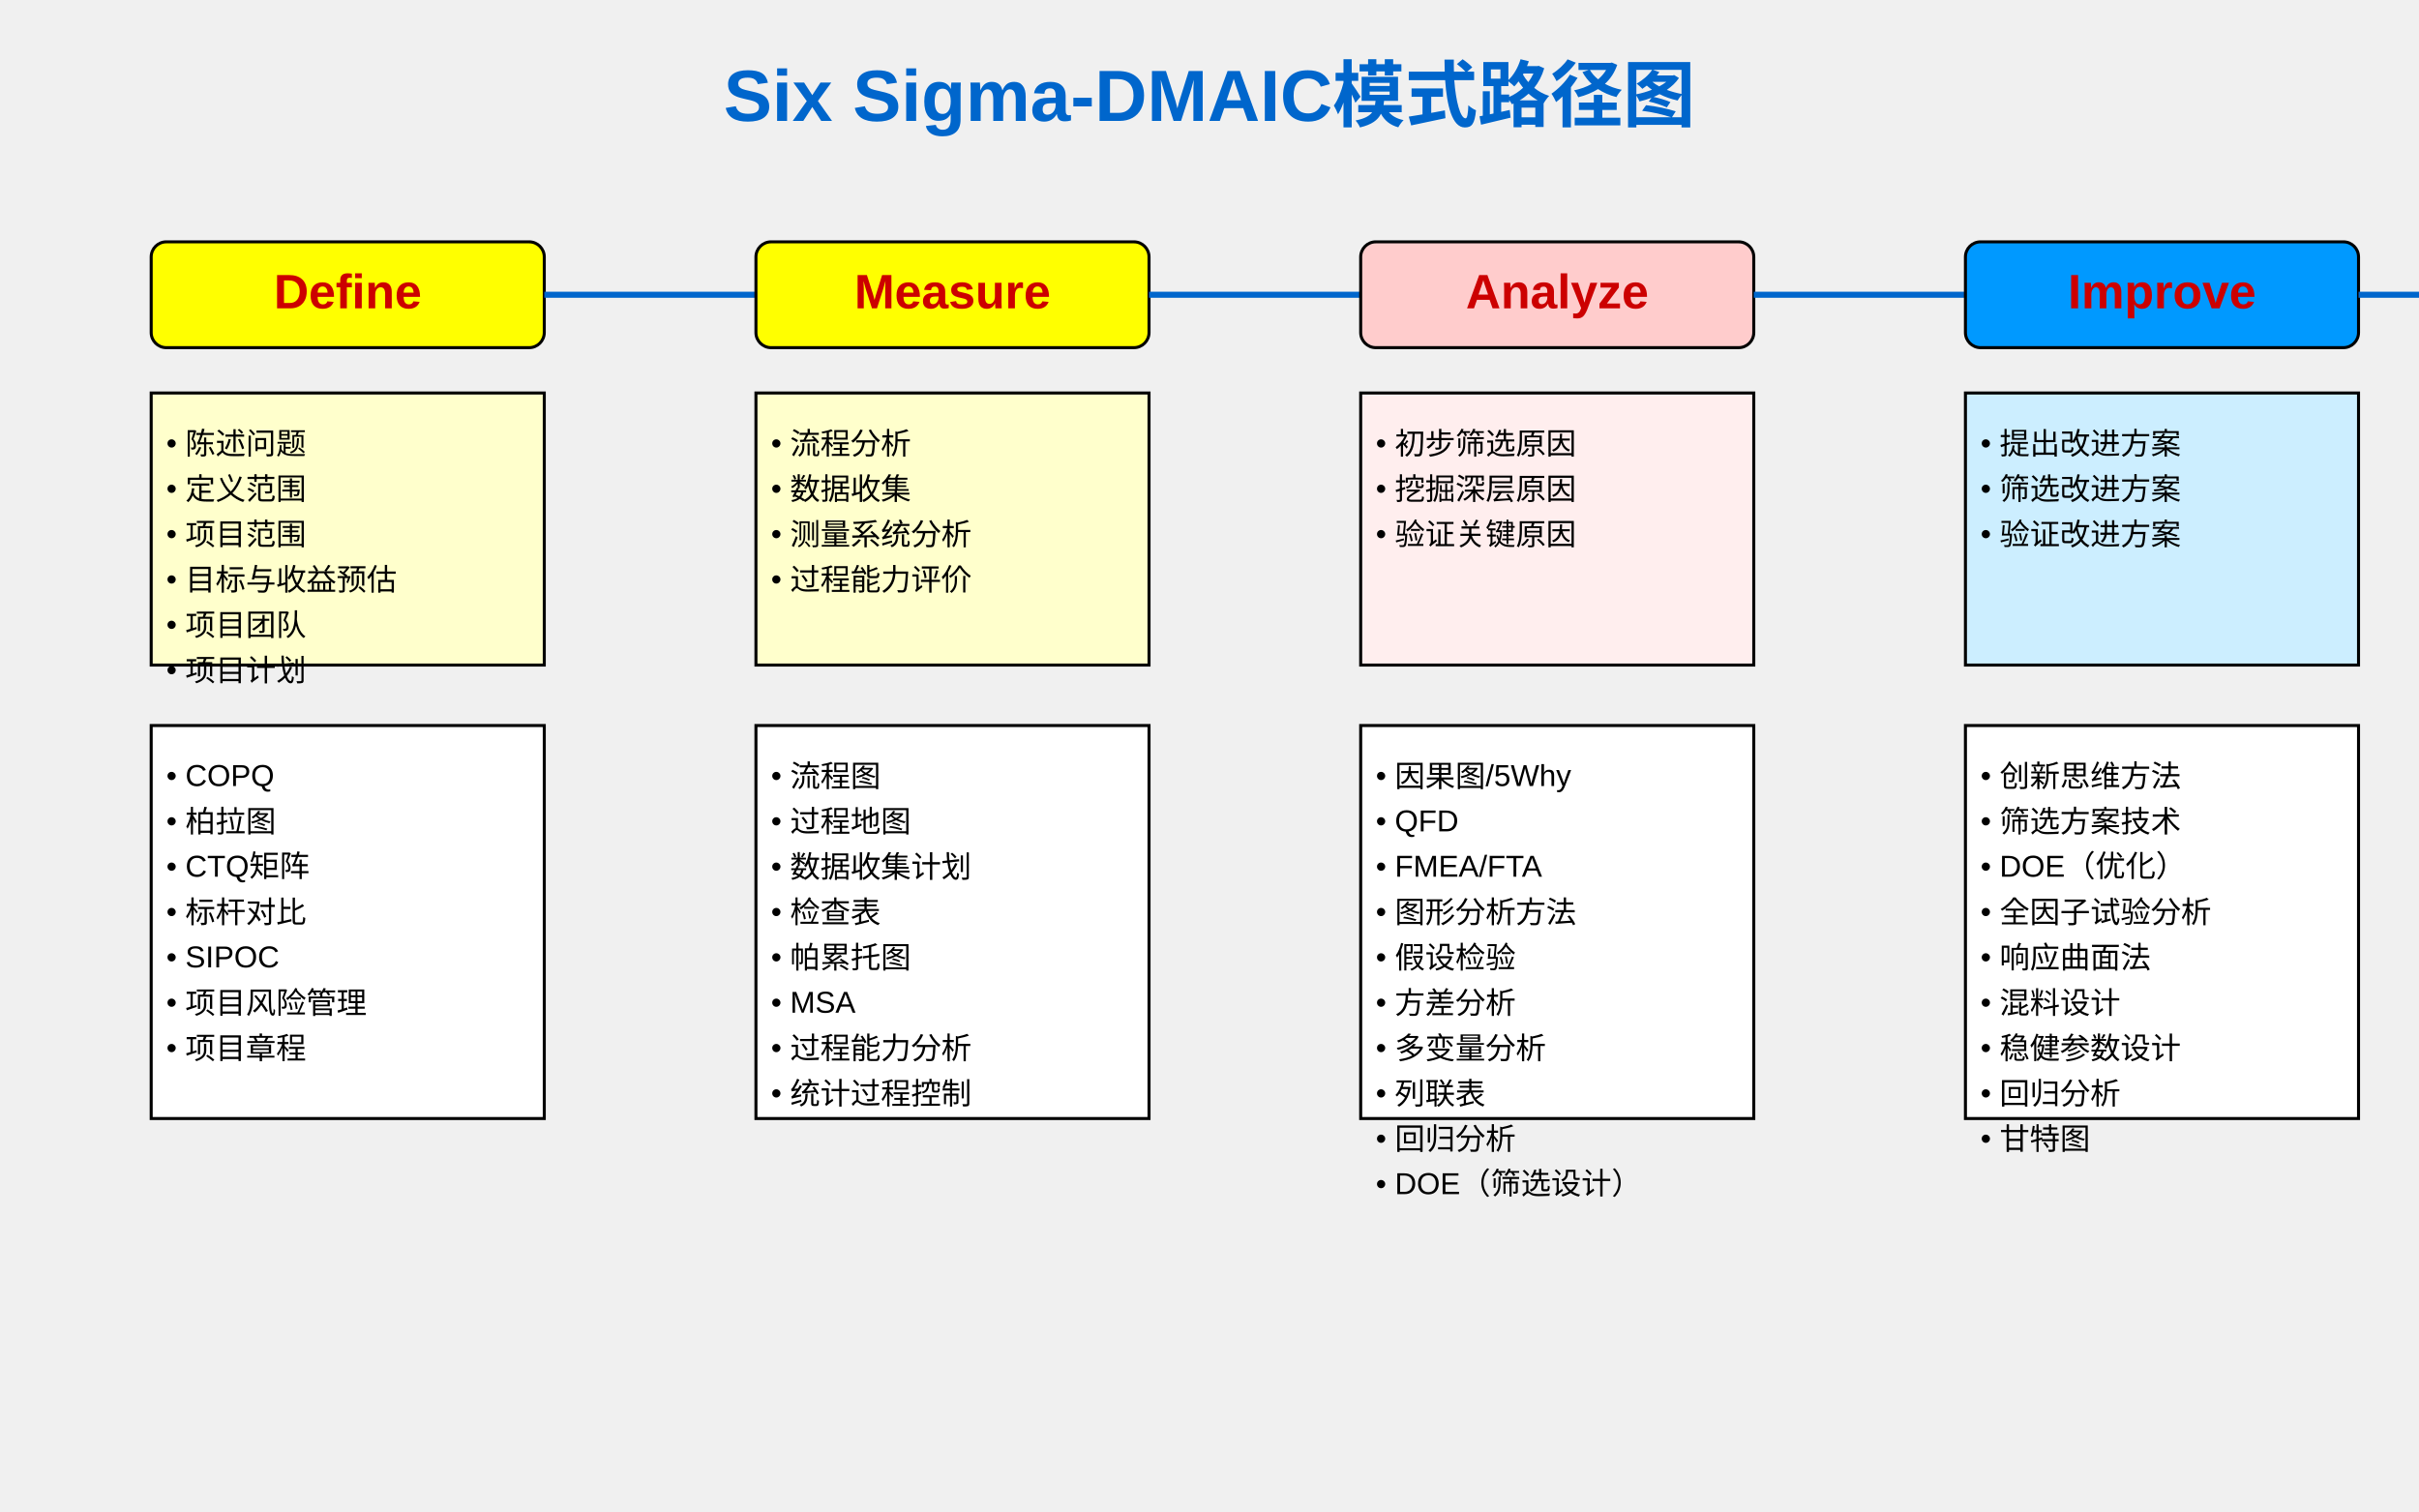
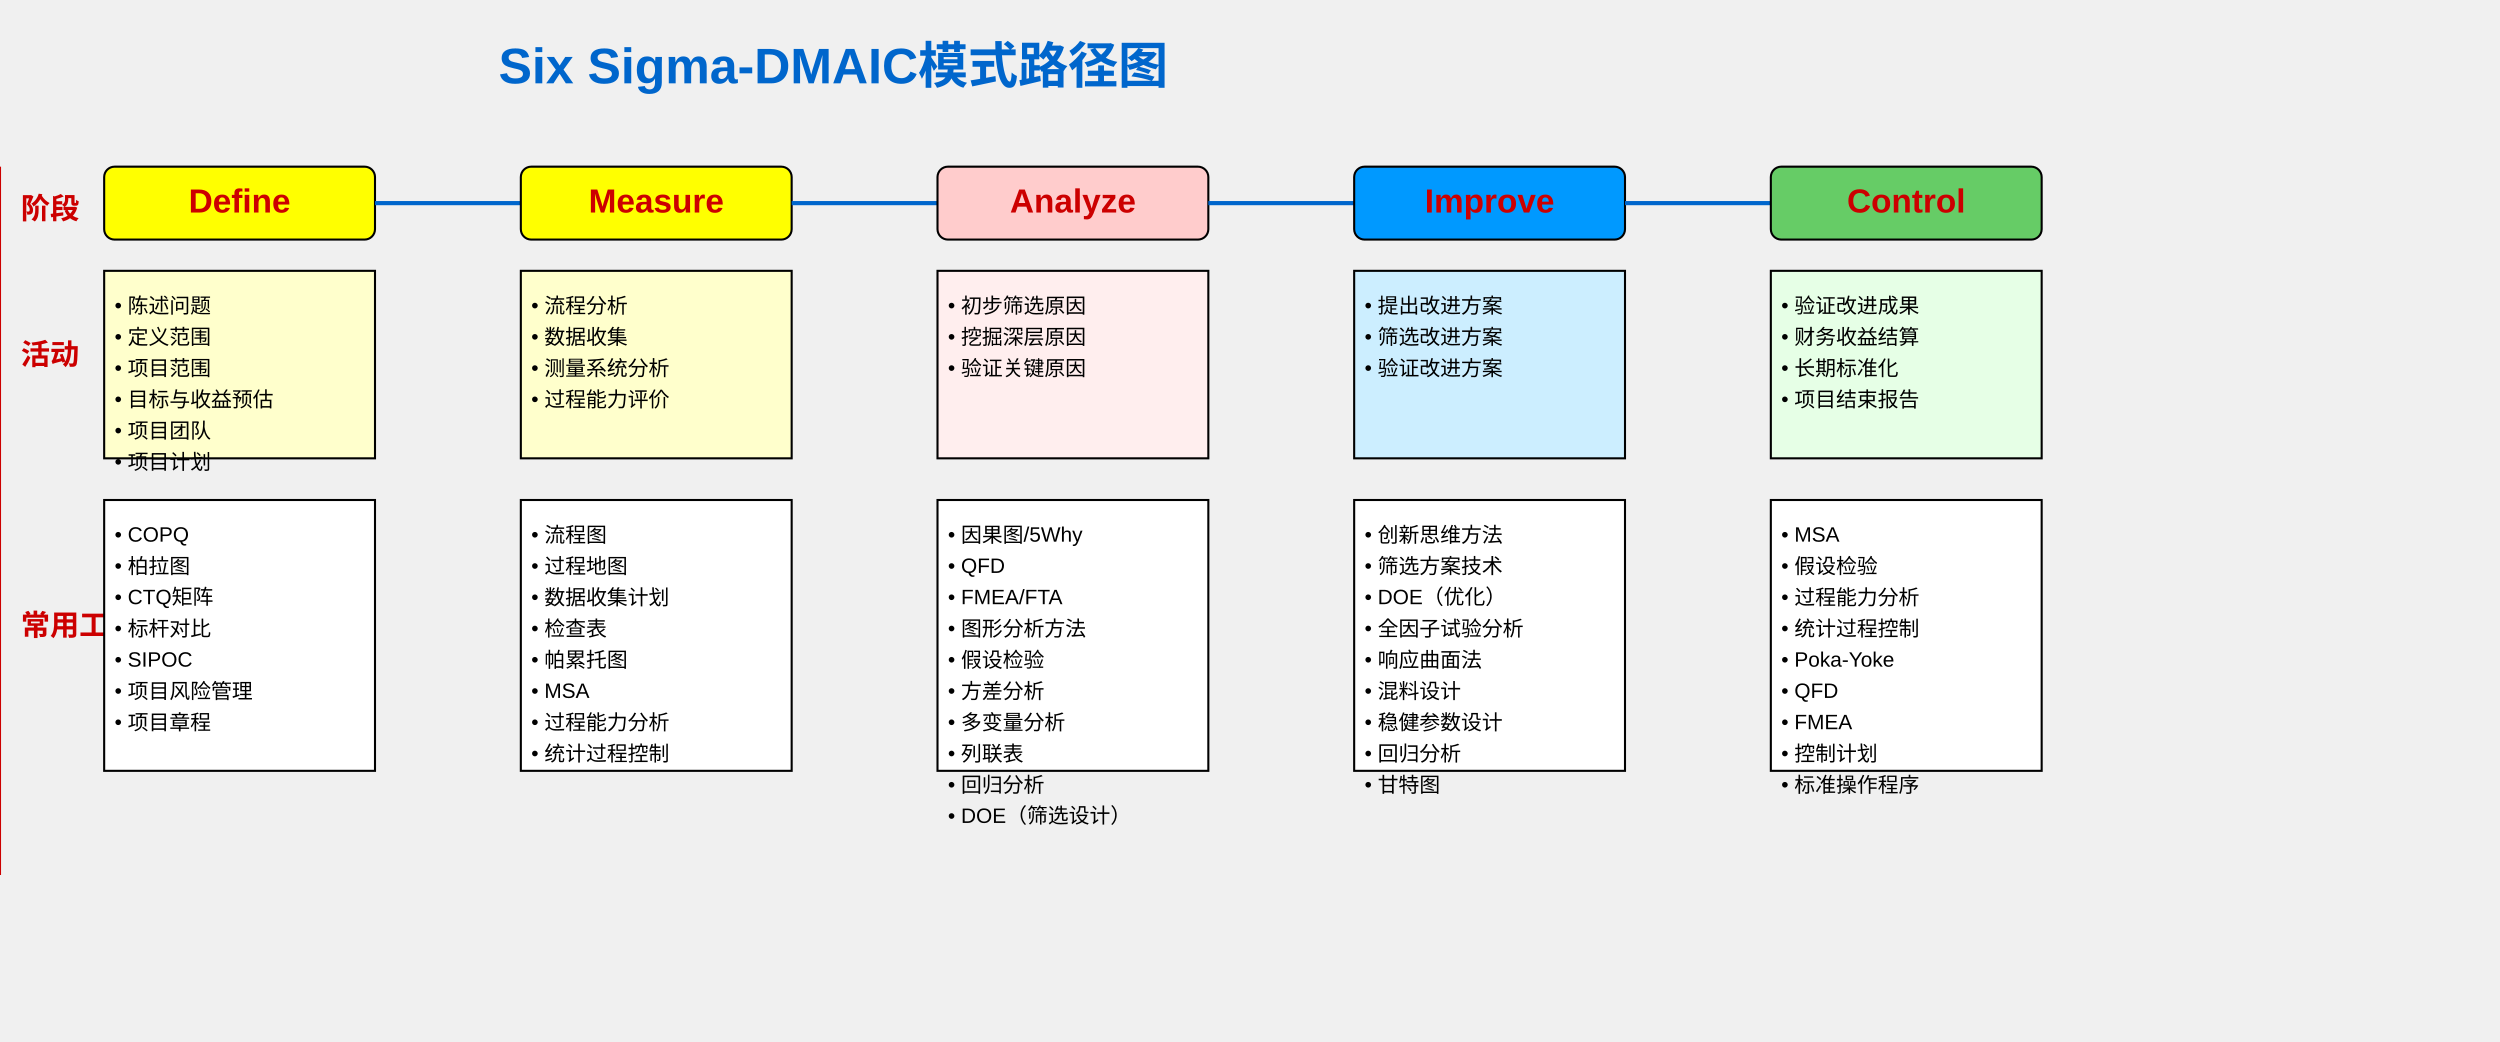
- <svg xmlns="http://www.w3.org/2000/svg" width="800" height="500">
+ <svg xmlns="http://www.w3.org/2000/svg" width="1200" height="500">
  <text x="400" y="40" font-family="Arial, sans-serif" font-size="24" font-weight="bold" text-anchor="middle" fill="#0066cc">Six Sigma-DMAIC模式路径图</text>
  <defs>
    <marker id="arrowhead" markerWidth="10" markerHeight="7" refX="0" refY="3.5" orient="auto">
      <polygon points="0 0, 10 3.5, 0 7" fill="#0066cc" />
    </marker>
  </defs>
  <rect x="50" y="80" width="130" height="35" fill="#ffff00" stroke="#000000" stroke-width="1" rx="5" ry="5" />
  <text x="115" y="102" font-family="Arial, sans-serif" font-size="16" font-weight="bold" text-anchor="middle" fill="#cc0000">Define</text>
  <line x1="180" y1="97.5" x2="250" y2="97.5" stroke="#0066cc" stroke-width="2" marker-end="url(#arrowhead)" />
  <rect x="250" y="80" width="130" height="35" fill="#ffff00" stroke="#000000" stroke-width="1" rx="5" ry="5" />
  <text x="315" y="102" font-family="Arial, sans-serif" font-size="16" font-weight="bold" text-anchor="middle" fill="#cc0000">Measure</text>
  <line x1="380" y1="97.5" x2="450" y2="97.5" stroke="#0066cc" stroke-width="2" marker-end="url(#arrowhead)" />
  <rect x="450" y="80" width="130" height="35" fill="#ffcccc" stroke="#000000" stroke-width="1" rx="5" ry="5" />
  <text x="515" y="102" font-family="Arial, sans-serif" font-size="16" font-weight="bold" text-anchor="middle" fill="#cc0000">Analyze</text>
  <line x1="580" y1="97.5" x2="650" y2="97.5" stroke="#0066cc" stroke-width="2" marker-end="url(#arrowhead)" />
  <rect x="650" y="80" width="130" height="35" fill="#0099ff" stroke="#000000" stroke-width="1" rx="5" ry="5" />
  <text x="715" y="102" font-family="Arial, sans-serif" font-size="16" font-weight="bold" text-anchor="middle" fill="#cc0000">Improve</text>
-   <line x1="780" y1="97.5" x2="820" y2="97.5" stroke="#0066cc" stroke-width="2" marker-end="url(#arrowhead)" />
-   <rect x="820" y="80" width="130" height="35" fill="#66cc66" stroke="#000000" stroke-width="1" rx="5" ry="5" />
-   <text x="885" y="102" font-family="Arial, sans-serif" font-size="16" font-weight="bold" text-anchor="middle" fill="#cc0000">Control</text>
-   <text x="970" y="97" font-family="Arial, sans-serif" font-size="12" font-weight="bold" text-anchor="start" fill="#cc0000">阶段</text>
-   <text x="970" y="175" font-family="Arial, sans-serif" font-size="12" font-weight="bold" text-anchor="start" fill="#cc0000">活动</text>
-   <text x="970" y="305" font-family="Arial, sans-serif" font-size="12" font-weight="bold" text-anchor="start" fill="#cc0000">常用工具</text>
+   <line x1="780" y1="97.5" x2="850" y2="97.5" stroke="#0066cc" stroke-width="2" marker-end="url(#arrowhead)" />
+   <rect x="850" y="80" width="130" height="35" fill="#66cc66" stroke="#000000" stroke-width="1" rx="5" ry="5" />
+   <text x="915" y="102" font-family="Arial, sans-serif" font-size="16" font-weight="bold" text-anchor="middle" fill="#cc0000">Control</text>
+   <line x1="0" y1="80" x2="0" y2="420" stroke="#cc0000" stroke-width="1" />
+   <text x="10" y="105" font-family="Arial, sans-serif" font-size="14" font-weight="bold" text-anchor="start" fill="#cc0000">阶段</text>
+   <text x="10" y="175" font-family="Arial, sans-serif" font-size="14" font-weight="bold" text-anchor="start" fill="#cc0000">活动</text>
+   <text x="10" y="305" font-family="Arial, sans-serif" font-size="14" font-weight="bold" text-anchor="start" fill="#cc0000">常用工具</text>
  <rect x="50" y="130" width="130" height="90" fill="#ffffcc" stroke="#000000" stroke-width="1" />
  <text x="55" y="150" font-family="Arial, sans-serif" font-size="10">• 陈述问题</text>
  <text x="55" y="165" font-family="Arial, sans-serif" font-size="10">• 定义范围</text>
  <text x="55" y="180" font-family="Arial, sans-serif" font-size="10">• 项目范围</text>
  <text x="55" y="195" font-family="Arial, sans-serif" font-size="10">• 目标与收益预估</text>
  <text x="55" y="210" font-family="Arial, sans-serif" font-size="10">• 项目团队</text>
  <text x="55" y="225" font-family="Arial, sans-serif" font-size="10">• 项目计划</text>
  <rect x="50" y="240" width="130" height="130" fill="#ffffff" stroke="#000000" stroke-width="1" />
  <text x="55" y="260" font-family="Arial, sans-serif" font-size="10">• COPQ</text>
  <text x="55" y="275" font-family="Arial, sans-serif" font-size="10">• 柏拉图</text>
  <text x="55" y="290" font-family="Arial, sans-serif" font-size="10">• CTQ矩阵</text>
  <text x="55" y="305" font-family="Arial, sans-serif" font-size="10">• 标杆对比</text>
  <text x="55" y="320" font-family="Arial, sans-serif" font-size="10">• SIPOC</text>
  <text x="55" y="335" font-family="Arial, sans-serif" font-size="10">• 项目风险管理</text>
  <text x="55" y="350" font-family="Arial, sans-serif" font-size="10">• 项目章程</text>
  <rect x="250" y="130" width="130" height="90" fill="#ffffcc" stroke="#000000" stroke-width="1" />
  <text x="255" y="150" font-family="Arial, sans-serif" font-size="10">• 流程分析</text>
  <text x="255" y="165" font-family="Arial, sans-serif" font-size="10">• 数据收集</text>
  <text x="255" y="180" font-family="Arial, sans-serif" font-size="10">• 测量系统分析</text>
  <text x="255" y="195" font-family="Arial, sans-serif" font-size="10">• 过程能力评价</text>
  <rect x="250" y="240" width="130" height="130" fill="#ffffff" stroke="#000000" stroke-width="1" />
  <text x="255" y="260" font-family="Arial, sans-serif" font-size="10">• 流程图</text>
  <text x="255" y="275" font-family="Arial, sans-serif" font-size="10">• 过程地图</text>
  <text x="255" y="290" font-family="Arial, sans-serif" font-size="10">• 数据收集计划</text>
  <text x="255" y="305" font-family="Arial, sans-serif" font-size="10">• 检查表</text>
  <text x="255" y="320" font-family="Arial, sans-serif" font-size="10">• 帕累托图</text>
  <text x="255" y="335" font-family="Arial, sans-serif" font-size="10">• MSA</text>
  <text x="255" y="350" font-family="Arial, sans-serif" font-size="10">• 过程能力分析</text>
  <text x="255" y="365" font-family="Arial, sans-serif" font-size="10">• 统计过程控制</text>
  <rect x="450" y="130" width="130" height="90" fill="#ffeeee" stroke="#000000" stroke-width="1" />
  <text x="455" y="150" font-family="Arial, sans-serif" font-size="10">• 初步筛选原因</text>
  <text x="455" y="165" font-family="Arial, sans-serif" font-size="10">• 挖掘深层原因</text>
  <text x="455" y="180" font-family="Arial, sans-serif" font-size="10">• 验证关键原因</text>
  <rect x="450" y="240" width="130" height="130" fill="#ffffff" stroke="#000000" stroke-width="1" />
  <text x="455" y="260" font-family="Arial, sans-serif" font-size="10">• 因果图/5Why</text>
  <text x="455" y="275" font-family="Arial, sans-serif" font-size="10">• QFD</text>
  <text x="455" y="290" font-family="Arial, sans-serif" font-size="10">• FMEA/FTA</text>
  <text x="455" y="305" font-family="Arial, sans-serif" font-size="10">• 图形分析方法</text>
  <text x="455" y="320" font-family="Arial, sans-serif" font-size="10">• 假设检验</text>
  <text x="455" y="335" font-family="Arial, sans-serif" font-size="10">• 方差分析</text>
  <text x="455" y="350" font-family="Arial, sans-serif" font-size="10">• 多变量分析</text>
  <text x="455" y="365" font-family="Arial, sans-serif" font-size="10">• 列联表</text>
  <text x="455" y="380" font-family="Arial, sans-serif" font-size="10">• 回归分析</text>
  <text x="455" y="395" font-family="Arial, sans-serif" font-size="10">• DOE（筛选设计）</text>
  <rect x="650" y="130" width="130" height="90" fill="#cceeff" stroke="#000000" stroke-width="1" />
  <text x="655" y="150" font-family="Arial, sans-serif" font-size="10">• 提出改进方案</text>
  <text x="655" y="165" font-family="Arial, sans-serif" font-size="10">• 筛选改进方案</text>
  <text x="655" y="180" font-family="Arial, sans-serif" font-size="10">• 验证改进方案</text>
  <rect x="650" y="240" width="130" height="130" fill="#ffffff" stroke="#000000" stroke-width="1" />
  <text x="655" y="260" font-family="Arial, sans-serif" font-size="10">• 创新思维方法</text>
  <text x="655" y="275" font-family="Arial, sans-serif" font-size="10">• 筛选方案技术</text>
  <text x="655" y="290" font-family="Arial, sans-serif" font-size="10">• DOE（优化）</text>
  <text x="655" y="305" font-family="Arial, sans-serif" font-size="10">• 全因子试验分析</text>
  <text x="655" y="320" font-family="Arial, sans-serif" font-size="10">• 响应曲面法</text>
  <text x="655" y="335" font-family="Arial, sans-serif" font-size="10">• 混料设计</text>
  <text x="655" y="350" font-family="Arial, sans-serif" font-size="10">• 稳健参数设计</text>
  <text x="655" y="365" font-family="Arial, sans-serif" font-size="10">• 回归分析</text>
  <text x="655" y="380" font-family="Arial, sans-serif" font-size="10">• 甘特图</text>
-   <rect x="820" y="130" width="130" height="90" fill="#e6ffe6" stroke="#000000" stroke-width="1" />
-   <text x="825" y="150" font-family="Arial, sans-serif" font-size="10">• 验证改进成果</text>
-   <text x="825" y="165" font-family="Arial, sans-serif" font-size="10">• 财务收益结算</text>
-   <text x="825" y="180" font-family="Arial, sans-serif" font-size="10">• 长期标准化</text>
-   <text x="825" y="195" font-family="Arial, sans-serif" font-size="10">• 项目结束报告</text>
-   <rect x="820" y="240" width="130" height="130" fill="#ffffff" stroke="#000000" stroke-width="1" />
-   <text x="825" y="260" font-family="Arial, sans-serif" font-size="10">• MSA</text>
-   <text x="825" y="275" font-family="Arial, sans-serif" font-size="10">• 假设检验</text>
-   <text x="825" y="290" font-family="Arial, sans-serif" font-size="10">• 过程能力分析</text>
-   <text x="825" y="305" font-family="Arial, sans-serif" font-size="10">• 统计过程控制</text>
-   <text x="825" y="320" font-family="Arial, sans-serif" font-size="10">• Poka-Yoke</text>
-   <text x="825" y="335" font-family="Arial, sans-serif" font-size="10">• QFD</text>
-   <text x="825" y="350" font-family="Arial, sans-serif" font-size="10">• FMEA</text>
-   <text x="825" y="365" font-family="Arial, sans-serif" font-size="10">• 控制计划</text>
-   <text x="825" y="380" font-family="Arial, sans-serif" font-size="10">• 标准操作程序</text>
+   <rect x="850" y="130" width="130" height="90" fill="#e6ffe6" stroke="#000000" stroke-width="1" />
+   <text x="855" y="150" font-family="Arial, sans-serif" font-size="10">• 验证改进成果</text>
+   <text x="855" y="165" font-family="Arial, sans-serif" font-size="10">• 财务收益结算</text>
+   <text x="855" y="180" font-family="Arial, sans-serif" font-size="10">• 长期标准化</text>
+   <text x="855" y="195" font-family="Arial, sans-serif" font-size="10">• 项目结束报告</text>
+   <rect x="850" y="240" width="130" height="130" fill="#ffffff" stroke="#000000" stroke-width="1" />
+   <text x="855" y="260" font-family="Arial, sans-serif" font-size="10">• MSA</text>
+   <text x="855" y="275" font-family="Arial, sans-serif" font-size="10">• 假设检验</text>
+   <text x="855" y="290" font-family="Arial, sans-serif" font-size="10">• 过程能力分析</text>
+   <text x="855" y="305" font-family="Arial, sans-serif" font-size="10">• 统计过程控制</text>
+   <text x="855" y="320" font-family="Arial, sans-serif" font-size="10">• Poka-Yoke</text>
+   <text x="855" y="335" font-family="Arial, sans-serif" font-size="10">• QFD</text>
+   <text x="855" y="350" font-family="Arial, sans-serif" font-size="10">• FMEA</text>
+   <text x="855" y="365" font-family="Arial, sans-serif" font-size="10">• 控制计划</text>
+   <text x="855" y="380" font-family="Arial, sans-serif" font-size="10">• 标准操作程序</text>
</svg>
